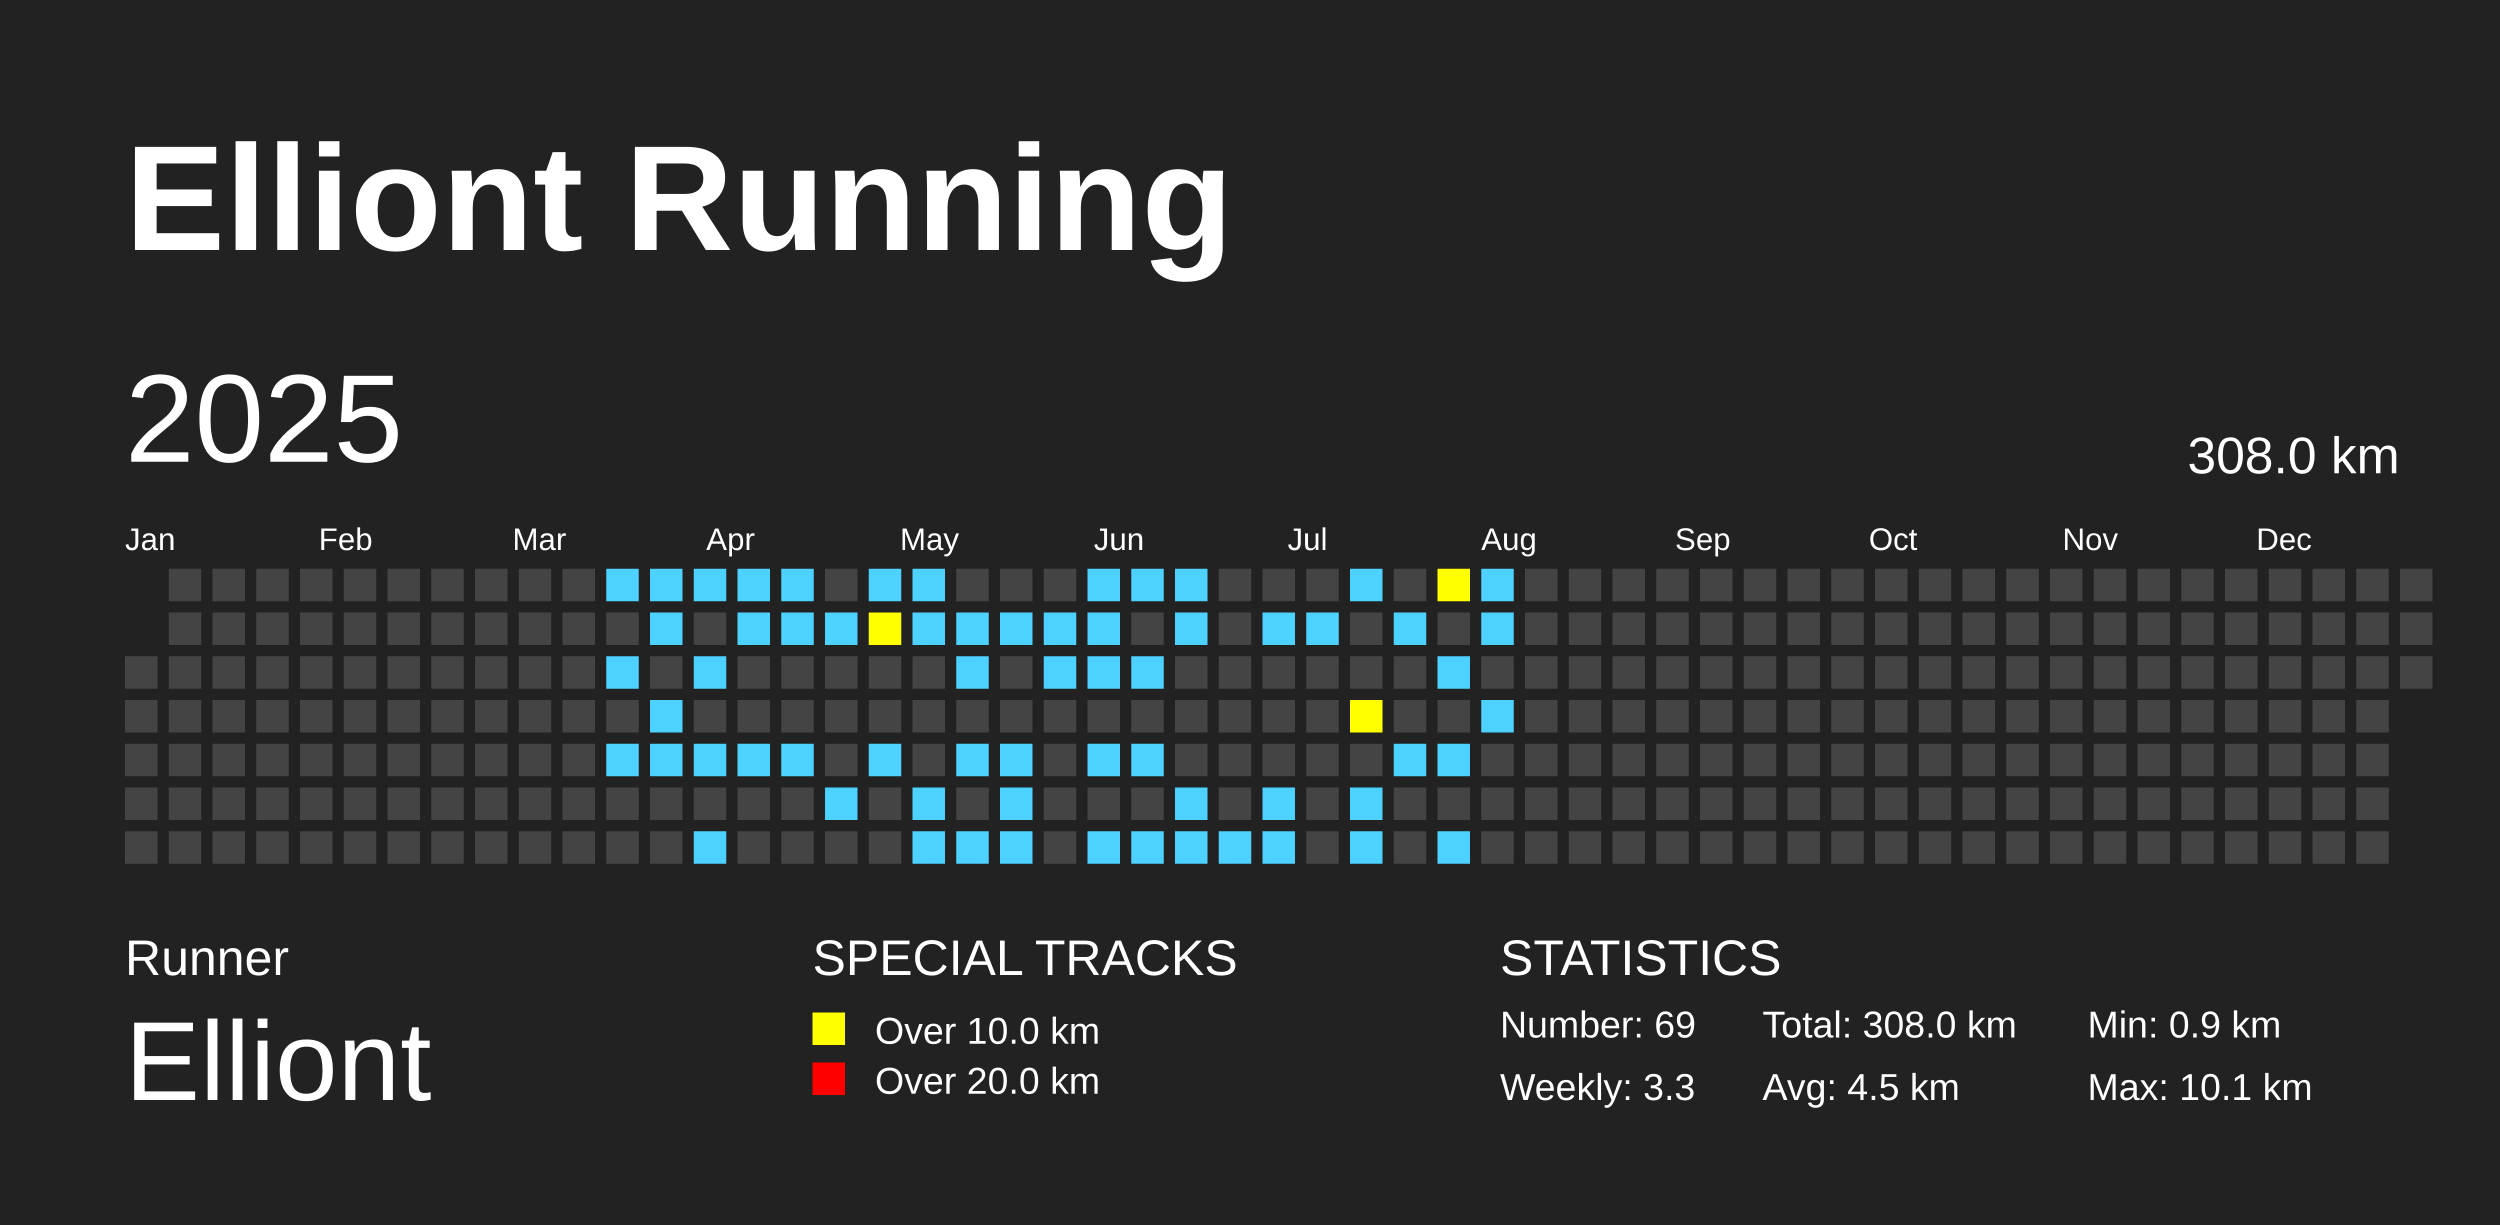
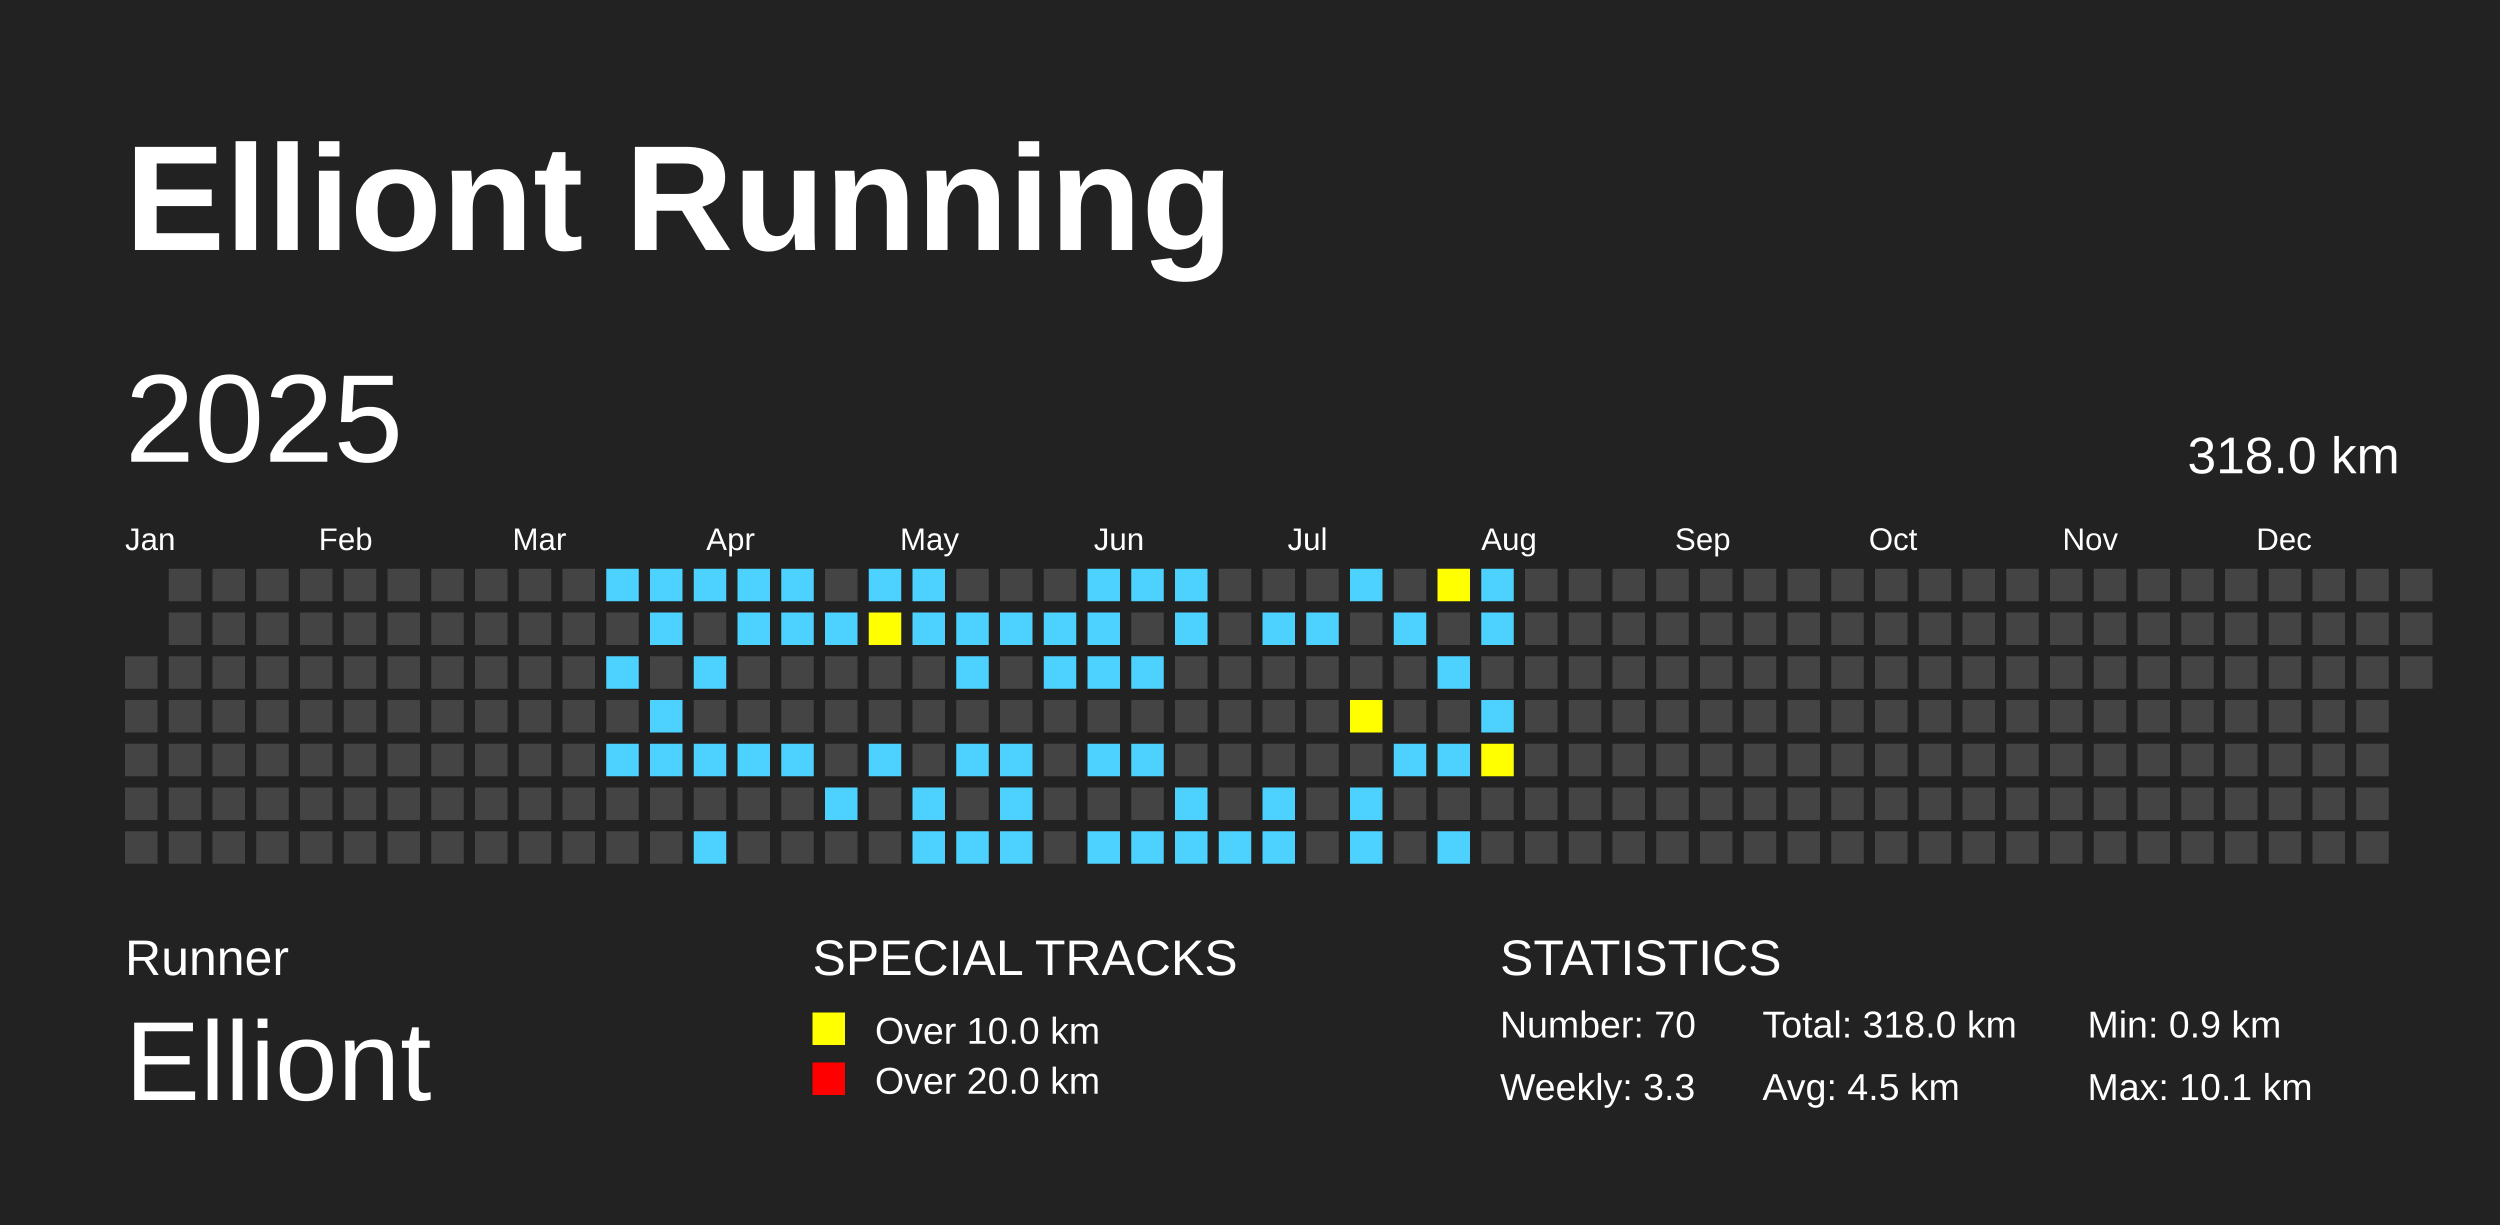
<svg xmlns="http://www.w3.org/2000/svg" baseProfile="full" height="98mm" version="1.1" viewBox="0,0,200,98" width="200mm">
  <defs />
  <rect fill="#222222" height="98" width="200" x="0" y="0" />
  <text fill="#FFFFFF" style="font-size:12px; font-family:Arial; font-weight:bold;" x="10" y="20">Elliont Running</text>
  <text fill="#FFFFFF" style="font-size:4px; font-family:Arial" x="10" y="78">Runner</text>
  <text fill="#FFFFFF" style="font-size:9px; font-family:Arial" x="10" y="88">Elliont</text>
  <text fill="#FFFFFF" style="font-size:4px; font-family:Arial" x="65" y="78">SPECIAL TRACKS</text>
  <rect fill="yellow" height="2.6" width="2.6" x="65" y="81" />
  <text fill="#FFFFFF" style="font-size:3px; font-family:Arial" x="70" y="83.5">Over 10.0 km</text>
  <rect fill="red" height="2.6" width="2.6" x="65" y="85" />
  <text fill="#FFFFFF" style="font-size:3px; font-family:Arial" x="70" y="87.5">Over 20.0 km</text>
  <text fill="#FFFFFF" style="font-size:4px; font-family:Arial" x="120" y="78">STATISTICS</text>
-   <text fill="#FFFFFF" style="font-size:3px; font-family:Arial" x="120" y="83">Number: 69</text>
+   <text fill="#FFFFFF" style="font-size:3px; font-family:Arial" x="120" y="83">Number: 70</text>
  <text fill="#FFFFFF" style="font-size:3px; font-family:Arial" x="120" y="88">Weekly: 3.3</text>
-   <text fill="#FFFFFF" style="font-size:3px; font-family:Arial" x="141" y="83">Total: 308.0 km</text>
+   <text fill="#FFFFFF" style="font-size:3px; font-family:Arial" x="141" y="83">Total: 318.0 km</text>
  <text fill="#FFFFFF" style="font-size:3px; font-family:Arial" x="141" y="88">Avg: 4.5 km</text>
  <text fill="#FFFFFF" style="font-size:3px; font-family:Arial" x="167" y="83">Min: 0.9 km</text>
  <text fill="#FFFFFF" style="font-size:3px; font-family:Arial" x="167" y="88">Max: 10.1 km</text>
  <text dominant-baseline="hanging" fill="#FFFFFF" style="font-size:10.0px; font-family:Arial;" x="10" y="30">2025</text>
-   <text dominant-baseline="hanging" fill="#FFFFFF" style="font-size:4.125px; font-family:Arial;" x="175" y="35">308.0 km</text>
+   <text dominant-baseline="hanging" fill="#FFFFFF" style="font-size:4.125px; font-family:Arial;" x="175" y="35">318.0 km</text>
  <text fill="#FFFFFF" style="font-size:2.5px; font-family:Arial" x="10.0" y="44">Jan</text>
  <text fill="#FFFFFF" style="font-size:2.5px; font-family:Arial" x="25.5" y="44">Feb</text>
  <text fill="#FFFFFF" style="font-size:2.5px; font-family:Arial" x="41.0" y="44">Mar</text>
  <text fill="#FFFFFF" style="font-size:2.5px; font-family:Arial" x="56.5" y="44">Apr</text>
  <text fill="#FFFFFF" style="font-size:2.5px; font-family:Arial" x="72.0" y="44">May</text>
  <text fill="#FFFFFF" style="font-size:2.5px; font-family:Arial" x="87.5" y="44">Jun</text>
  <text fill="#FFFFFF" style="font-size:2.5px; font-family:Arial" x="103.0" y="44">Jul</text>
  <text fill="#FFFFFF" style="font-size:2.5px; font-family:Arial" x="118.5" y="44">Aug</text>
  <text fill="#FFFFFF" style="font-size:2.5px; font-family:Arial" x="134.0" y="44">Sep</text>
  <text fill="#FFFFFF" style="font-size:2.5px; font-family:Arial" x="149.5" y="44">Oct</text>
  <text fill="#FFFFFF" style="font-size:2.5px; font-family:Arial" x="165.0" y="44">Nov</text>
  <text fill="#FFFFFF" style="font-size:2.5px; font-family:Arial" x="180.5" y="44">Dec</text>
  <rect fill="#444444" height="2.6" width="2.6" x="10.0" y="52.5" />
  <rect fill="#444444" height="2.6" width="2.6" x="10.0" y="56.0" />
  <rect fill="#444444" height="2.6" width="2.6" x="10.0" y="59.5" />
  <rect fill="#444444" height="2.6" width="2.6" x="10.0" y="63.0" />
  <rect fill="#444444" height="2.6" width="2.6" x="10.0" y="66.5" />
  <rect fill="#444444" height="2.6" width="2.6" x="13.5" y="45.5" />
  <rect fill="#444444" height="2.6" width="2.6" x="13.5" y="49.0" />
  <rect fill="#444444" height="2.6" width="2.6" x="13.5" y="52.5" />
  <rect fill="#444444" height="2.6" width="2.6" x="13.5" y="56.0" />
  <rect fill="#444444" height="2.6" width="2.6" x="13.5" y="59.5" />
  <rect fill="#444444" height="2.6" width="2.6" x="13.5" y="63.0" />
  <rect fill="#444444" height="2.6" width="2.6" x="13.5" y="66.5" />
  <rect fill="#444444" height="2.6" width="2.6" x="17.0" y="45.5" />
  <rect fill="#444444" height="2.6" width="2.6" x="17.0" y="49.0" />
  <rect fill="#444444" height="2.6" width="2.6" x="17.0" y="52.5" />
  <rect fill="#444444" height="2.6" width="2.6" x="17.0" y="56.0" />
  <rect fill="#444444" height="2.6" width="2.6" x="17.0" y="59.5" />
  <rect fill="#444444" height="2.6" width="2.6" x="17.0" y="63.0" />
  <rect fill="#444444" height="2.6" width="2.6" x="17.0" y="66.5" />
  <rect fill="#444444" height="2.6" width="2.6" x="20.5" y="45.5" />
  <rect fill="#444444" height="2.6" width="2.6" x="20.5" y="49.0" />
  <rect fill="#444444" height="2.6" width="2.6" x="20.5" y="52.5" />
  <rect fill="#444444" height="2.6" width="2.6" x="20.5" y="56.0" />
  <rect fill="#444444" height="2.6" width="2.6" x="20.5" y="59.5" />
  <rect fill="#444444" height="2.6" width="2.6" x="20.5" y="63.0" />
  <rect fill="#444444" height="2.6" width="2.6" x="20.5" y="66.5" />
  <rect fill="#444444" height="2.6" width="2.6" x="24.0" y="45.5" />
  <rect fill="#444444" height="2.6" width="2.6" x="24.0" y="49.0" />
  <rect fill="#444444" height="2.6" width="2.6" x="24.0" y="52.5" />
  <rect fill="#444444" height="2.6" width="2.6" x="24.0" y="56.0" />
  <rect fill="#444444" height="2.6" width="2.6" x="24.0" y="59.5" />
  <rect fill="#444444" height="2.6" width="2.6" x="24.0" y="63.0" />
  <rect fill="#444444" height="2.6" width="2.6" x="24.0" y="66.5" />
  <rect fill="#444444" height="2.6" width="2.6" x="27.5" y="45.5" />
  <rect fill="#444444" height="2.6" width="2.6" x="27.5" y="49.0" />
  <rect fill="#444444" height="2.6" width="2.6" x="27.5" y="52.5" />
  <rect fill="#444444" height="2.6" width="2.6" x="27.5" y="56.0" />
  <rect fill="#444444" height="2.6" width="2.6" x="27.5" y="59.5" />
  <rect fill="#444444" height="2.6" width="2.6" x="27.5" y="63.0" />
  <rect fill="#444444" height="2.6" width="2.6" x="27.5" y="66.5" />
  <rect fill="#444444" height="2.6" width="2.6" x="31.0" y="45.5" />
  <rect fill="#444444" height="2.6" width="2.6" x="31.0" y="49.0" />
  <rect fill="#444444" height="2.6" width="2.6" x="31.0" y="52.5" />
  <rect fill="#444444" height="2.6" width="2.6" x="31.0" y="56.0" />
  <rect fill="#444444" height="2.6" width="2.6" x="31.0" y="59.5" />
  <rect fill="#444444" height="2.6" width="2.6" x="31.0" y="63.0" />
  <rect fill="#444444" height="2.6" width="2.6" x="31.0" y="66.5" />
  <rect fill="#444444" height="2.6" width="2.6" x="34.5" y="45.5" />
  <rect fill="#444444" height="2.6" width="2.6" x="34.5" y="49.0" />
  <rect fill="#444444" height="2.6" width="2.6" x="34.5" y="52.5" />
  <rect fill="#444444" height="2.6" width="2.6" x="34.5" y="56.0" />
  <rect fill="#444444" height="2.6" width="2.6" x="34.5" y="59.5" />
  <rect fill="#444444" height="2.6" width="2.6" x="34.5" y="63.0" />
  <rect fill="#444444" height="2.6" width="2.6" x="34.5" y="66.5" />
  <rect fill="#444444" height="2.6" width="2.6" x="38.0" y="45.5" />
  <rect fill="#444444" height="2.6" width="2.6" x="38.0" y="49.0" />
  <rect fill="#444444" height="2.6" width="2.6" x="38.0" y="52.5" />
  <rect fill="#444444" height="2.6" width="2.6" x="38.0" y="56.0" />
  <rect fill="#444444" height="2.6" width="2.6" x="38.0" y="59.5" />
  <rect fill="#444444" height="2.6" width="2.6" x="38.0" y="63.0" />
  <rect fill="#444444" height="2.6" width="2.6" x="38.0" y="66.5" />
  <rect fill="#444444" height="2.6" width="2.6" x="41.5" y="45.5" />
  <rect fill="#444444" height="2.6" width="2.6" x="41.5" y="49.0" />
  <rect fill="#444444" height="2.6" width="2.6" x="41.5" y="52.5" />
  <rect fill="#444444" height="2.6" width="2.6" x="41.5" y="56.0" />
  <rect fill="#444444" height="2.6" width="2.6" x="41.5" y="59.5" />
  <rect fill="#444444" height="2.6" width="2.6" x="41.5" y="63.0" />
  <rect fill="#444444" height="2.6" width="2.6" x="41.5" y="66.5" />
  <rect fill="#444444" height="2.6" width="2.6" x="45.0" y="45.5" />
  <rect fill="#444444" height="2.6" width="2.6" x="45.0" y="49.0" />
  <rect fill="#444444" height="2.6" width="2.6" x="45.0" y="52.5" />
  <rect fill="#444444" height="2.6" width="2.6" x="45.0" y="56.0" />
  <rect fill="#444444" height="2.6" width="2.6" x="45.0" y="59.5" />
  <rect fill="#444444" height="2.6" width="2.6" x="45.0" y="63.0" />
  <rect fill="#444444" height="2.6" width="2.6" x="45.0" y="66.5" />
  <rect fill="#4DD2FF" height="2.6" width="2.6" x="48.5" y="45.5" />
  <rect fill="#444444" height="2.6" width="2.6" x="48.5" y="49.0" />
  <rect fill="#4DD2FF" height="2.6" width="2.6" x="48.5" y="52.5" />
  <rect fill="#444444" height="2.6" width="2.6" x="48.5" y="56.0" />
  <rect fill="#4DD2FF" height="2.6" width="2.6" x="48.5" y="59.5" />
  <rect fill="#444444" height="2.6" width="2.6" x="48.5" y="63.0" />
  <rect fill="#444444" height="2.6" width="2.6" x="48.5" y="66.5" />
  <rect fill="#4DD2FF" height="2.6" width="2.6" x="52.0" y="45.5" />
  <rect fill="#4DD2FF" height="2.6" width="2.6" x="52.0" y="49.0" />
  <rect fill="#444444" height="2.6" width="2.6" x="52.0" y="52.5" />
  <rect fill="#4DD2FF" height="2.6" width="2.6" x="52.0" y="56.0" />
  <rect fill="#4DD2FF" height="2.6" width="2.6" x="52.0" y="59.5" />
  <rect fill="#444444" height="2.6" width="2.6" x="52.0" y="63.0" />
  <rect fill="#444444" height="2.6" width="2.6" x="52.0" y="66.5" />
  <rect fill="#4DD2FF" height="2.6" width="2.6" x="55.5" y="45.5" />
  <rect fill="#444444" height="2.6" width="2.6" x="55.5" y="49.0" />
  <rect fill="#4DD2FF" height="2.6" width="2.6" x="55.5" y="52.5" />
  <rect fill="#444444" height="2.6" width="2.6" x="55.5" y="56.0" />
  <rect fill="#4DD2FF" height="2.6" width="2.6" x="55.5" y="59.5" />
  <rect fill="#444444" height="2.6" width="2.6" x="55.5" y="63.0" />
  <rect fill="#4DD2FF" height="2.6" width="2.6" x="55.5" y="66.5" />
  <rect fill="#4DD2FF" height="2.6" width="2.6" x="59.0" y="45.5" />
  <rect fill="#4DD2FF" height="2.6" width="2.6" x="59.0" y="49.0" />
  <rect fill="#444444" height="2.6" width="2.6" x="59.0" y="52.5" />
  <rect fill="#444444" height="2.6" width="2.6" x="59.0" y="56.0" />
  <rect fill="#4DD2FF" height="2.6" width="2.6" x="59.0" y="59.5" />
  <rect fill="#444444" height="2.6" width="2.6" x="59.0" y="63.0" />
  <rect fill="#444444" height="2.6" width="2.6" x="59.0" y="66.5" />
  <rect fill="#4DD2FF" height="2.6" width="2.6" x="62.5" y="45.5" />
  <rect fill="#4DD2FF" height="2.6" width="2.6" x="62.5" y="49.0" />
  <rect fill="#444444" height="2.6" width="2.6" x="62.5" y="52.5" />
  <rect fill="#444444" height="2.6" width="2.6" x="62.5" y="56.0" />
  <rect fill="#4DD2FF" height="2.6" width="2.6" x="62.5" y="59.5" />
  <rect fill="#444444" height="2.6" width="2.6" x="62.5" y="63.0" />
  <rect fill="#444444" height="2.6" width="2.6" x="62.5" y="66.5" />
  <rect fill="#444444" height="2.6" width="2.6" x="66.0" y="45.5" />
  <rect fill="#4DD2FF" height="2.6" width="2.6" x="66.0" y="49.0" />
  <rect fill="#444444" height="2.6" width="2.6" x="66.0" y="52.5" />
  <rect fill="#444444" height="2.6" width="2.6" x="66.0" y="56.0" />
  <rect fill="#444444" height="2.6" width="2.6" x="66.0" y="59.5" />
  <rect fill="#4DD2FF" height="2.6" width="2.6" x="66.0" y="63.0" />
  <rect fill="#444444" height="2.6" width="2.6" x="66.0" y="66.5" />
  <rect fill="#4DD2FF" height="2.6" width="2.6" x="69.5" y="45.5" />
  <rect fill="yellow" height="2.6" width="2.6" x="69.5" y="49.0" />
  <rect fill="#444444" height="2.6" width="2.6" x="69.5" y="52.5" />
  <rect fill="#444444" height="2.6" width="2.6" x="69.5" y="56.0" />
  <rect fill="#4DD2FF" height="2.6" width="2.6" x="69.5" y="59.5" />
  <rect fill="#444444" height="2.6" width="2.6" x="69.5" y="63.0" />
  <rect fill="#444444" height="2.6" width="2.6" x="69.5" y="66.5" />
  <rect fill="#4DD2FF" height="2.6" width="2.6" x="73.0" y="45.5" />
  <rect fill="#4DD2FF" height="2.6" width="2.6" x="73.0" y="49.0" />
  <rect fill="#444444" height="2.6" width="2.6" x="73.0" y="52.5" />
  <rect fill="#444444" height="2.6" width="2.6" x="73.0" y="56.0" />
  <rect fill="#444444" height="2.6" width="2.6" x="73.0" y="59.5" />
  <rect fill="#4DD2FF" height="2.6" width="2.6" x="73.0" y="63.0" />
  <rect fill="#4DD2FF" height="2.6" width="2.6" x="73.0" y="66.5" />
  <rect fill="#444444" height="2.6" width="2.6" x="76.5" y="45.5" />
  <rect fill="#4DD2FF" height="2.6" width="2.6" x="76.5" y="49.0" />
  <rect fill="#4DD2FF" height="2.6" width="2.6" x="76.5" y="52.5" />
  <rect fill="#444444" height="2.6" width="2.6" x="76.5" y="56.0" />
  <rect fill="#4DD2FF" height="2.6" width="2.6" x="76.5" y="59.5" />
  <rect fill="#444444" height="2.6" width="2.6" x="76.5" y="63.0" />
  <rect fill="#4DD2FF" height="2.6" width="2.6" x="76.5" y="66.5" />
  <rect fill="#444444" height="2.6" width="2.6" x="80.0" y="45.5" />
  <rect fill="#4DD2FF" height="2.6" width="2.6" x="80.0" y="49.0" />
  <rect fill="#444444" height="2.6" width="2.6" x="80.0" y="52.5" />
  <rect fill="#444444" height="2.6" width="2.6" x="80.0" y="56.0" />
  <rect fill="#4DD2FF" height="2.6" width="2.6" x="80.0" y="59.5" />
  <rect fill="#4DD2FF" height="2.6" width="2.6" x="80.0" y="63.0" />
  <rect fill="#4DD2FF" height="2.6" width="2.6" x="80.0" y="66.5" />
  <rect fill="#444444" height="2.6" width="2.6" x="83.5" y="45.5" />
  <rect fill="#4DD2FF" height="2.6" width="2.6" x="83.5" y="49.0" />
  <rect fill="#4DD2FF" height="2.6" width="2.6" x="83.5" y="52.5" />
  <rect fill="#444444" height="2.6" width="2.6" x="83.5" y="56.0" />
  <rect fill="#444444" height="2.6" width="2.6" x="83.5" y="59.5" />
  <rect fill="#444444" height="2.6" width="2.6" x="83.5" y="63.0" />
  <rect fill="#444444" height="2.6" width="2.6" x="83.5" y="66.5" />
  <rect fill="#4DD2FF" height="2.6" width="2.6" x="87.0" y="45.5" />
  <rect fill="#4DD2FF" height="2.6" width="2.6" x="87.0" y="49.0" />
  <rect fill="#4DD2FF" height="2.6" width="2.6" x="87.0" y="52.5" />
  <rect fill="#444444" height="2.6" width="2.6" x="87.0" y="56.0" />
  <rect fill="#4DD2FF" height="2.6" width="2.6" x="87.0" y="59.5" />
  <rect fill="#444444" height="2.6" width="2.6" x="87.0" y="63.0" />
  <rect fill="#4DD2FF" height="2.6" width="2.6" x="87.0" y="66.5" />
  <rect fill="#4DD2FF" height="2.6" width="2.6" x="90.5" y="45.5" />
  <rect fill="#444444" height="2.6" width="2.6" x="90.5" y="49.0" />
  <rect fill="#4DD2FF" height="2.6" width="2.6" x="90.5" y="52.5" />
  <rect fill="#444444" height="2.6" width="2.6" x="90.5" y="56.0" />
  <rect fill="#4DD2FF" height="2.6" width="2.6" x="90.5" y="59.5" />
  <rect fill="#444444" height="2.6" width="2.6" x="90.5" y="63.0" />
  <rect fill="#4DD2FF" height="2.6" width="2.6" x="90.5" y="66.5" />
  <rect fill="#4DD2FF" height="2.6" width="2.6" x="94.0" y="45.5" />
  <rect fill="#4DD2FF" height="2.6" width="2.6" x="94.0" y="49.0" />
  <rect fill="#444444" height="2.6" width="2.6" x="94.0" y="52.5" />
  <rect fill="#444444" height="2.6" width="2.6" x="94.0" y="56.0" />
  <rect fill="#444444" height="2.6" width="2.6" x="94.0" y="59.5" />
  <rect fill="#4DD2FF" height="2.6" width="2.6" x="94.0" y="63.0" />
  <rect fill="#4DD2FF" height="2.6" width="2.6" x="94.0" y="66.5" />
  <rect fill="#444444" height="2.6" width="2.6" x="97.5" y="45.5" />
  <rect fill="#444444" height="2.6" width="2.6" x="97.5" y="49.0" />
  <rect fill="#444444" height="2.6" width="2.6" x="97.5" y="52.5" />
  <rect fill="#444444" height="2.6" width="2.6" x="97.5" y="56.0" />
  <rect fill="#444444" height="2.6" width="2.6" x="97.5" y="59.5" />
  <rect fill="#444444" height="2.6" width="2.6" x="97.5" y="63.0" />
  <rect fill="#4DD2FF" height="2.6" width="2.6" x="97.5" y="66.5" />
  <rect fill="#444444" height="2.6" width="2.6" x="101.0" y="45.5" />
  <rect fill="#4DD2FF" height="2.6" width="2.6" x="101.0" y="49.0" />
  <rect fill="#444444" height="2.6" width="2.6" x="101.0" y="52.5" />
  <rect fill="#444444" height="2.6" width="2.6" x="101.0" y="56.0" />
  <rect fill="#444444" height="2.6" width="2.6" x="101.0" y="59.5" />
  <rect fill="#4DD2FF" height="2.6" width="2.6" x="101.0" y="63.0" />
  <rect fill="#4DD2FF" height="2.6" width="2.6" x="101.0" y="66.5" />
  <rect fill="#444444" height="2.6" width="2.6" x="104.5" y="45.5" />
  <rect fill="#4DD2FF" height="2.6" width="2.6" x="104.5" y="49.0" />
  <rect fill="#444444" height="2.6" width="2.6" x="104.5" y="52.5" />
  <rect fill="#444444" height="2.6" width="2.6" x="104.5" y="56.0" />
  <rect fill="#444444" height="2.6" width="2.6" x="104.5" y="59.5" />
  <rect fill="#444444" height="2.6" width="2.6" x="104.5" y="63.0" />
  <rect fill="#444444" height="2.6" width="2.6" x="104.5" y="66.5" />
  <rect fill="#4DD2FF" height="2.6" width="2.6" x="108.0" y="45.5" />
  <rect fill="#444444" height="2.6" width="2.6" x="108.0" y="49.0" />
  <rect fill="#444444" height="2.6" width="2.6" x="108.0" y="52.5" />
  <rect fill="yellow" height="2.6" width="2.6" x="108.0" y="56.0" />
  <rect fill="#444444" height="2.6" width="2.6" x="108.0" y="59.5" />
  <rect fill="#4DD2FF" height="2.6" width="2.6" x="108.0" y="63.0" />
  <rect fill="#4DD2FF" height="2.6" width="2.6" x="108.0" y="66.5" />
  <rect fill="#444444" height="2.6" width="2.6" x="111.5" y="45.5" />
  <rect fill="#4DD2FF" height="2.6" width="2.6" x="111.5" y="49.0" />
  <rect fill="#444444" height="2.6" width="2.6" x="111.5" y="52.5" />
  <rect fill="#444444" height="2.6" width="2.6" x="111.5" y="56.0" />
  <rect fill="#4DD2FF" height="2.6" width="2.6" x="111.5" y="59.5" />
  <rect fill="#444444" height="2.6" width="2.6" x="111.5" y="63.0" />
  <rect fill="#444444" height="2.6" width="2.6" x="111.5" y="66.5" />
  <rect fill="yellow" height="2.6" width="2.6" x="115.0" y="45.5" />
  <rect fill="#444444" height="2.6" width="2.6" x="115.0" y="49.0" />
  <rect fill="#4DD2FF" height="2.6" width="2.6" x="115.0" y="52.5" />
  <rect fill="#444444" height="2.6" width="2.6" x="115.0" y="56.0" />
  <rect fill="#4DD2FF" height="2.6" width="2.6" x="115.0" y="59.5" />
  <rect fill="#444444" height="2.6" width="2.6" x="115.0" y="63.0" />
  <rect fill="#4DD2FF" height="2.6" width="2.6" x="115.0" y="66.5" />
  <rect fill="#4DD2FF" height="2.6" width="2.6" x="118.5" y="45.5" />
  <rect fill="#4DD2FF" height="2.6" width="2.6" x="118.5" y="49.0" />
  <rect fill="#444444" height="2.6" width="2.6" x="118.5" y="52.5" />
  <rect fill="#4DD2FF" height="2.6" width="2.6" x="118.5" y="56.0" />
-   <rect fill="#444444" height="2.6" width="2.6" x="118.5" y="59.5" />
+   <rect fill="yellow" height="2.6" width="2.6" x="118.5" y="59.5" />
  <rect fill="#444444" height="2.6" width="2.6" x="118.5" y="63.0" />
  <rect fill="#444444" height="2.6" width="2.6" x="118.5" y="66.5" />
  <rect fill="#444444" height="2.6" width="2.6" x="122.0" y="45.5" />
  <rect fill="#444444" height="2.6" width="2.6" x="122.0" y="49.0" />
  <rect fill="#444444" height="2.6" width="2.6" x="122.0" y="52.5" />
  <rect fill="#444444" height="2.6" width="2.6" x="122.0" y="56.0" />
  <rect fill="#444444" height="2.6" width="2.6" x="122.0" y="59.5" />
  <rect fill="#444444" height="2.6" width="2.6" x="122.0" y="63.0" />
  <rect fill="#444444" height="2.6" width="2.6" x="122.0" y="66.5" />
  <rect fill="#444444" height="2.6" width="2.6" x="125.5" y="45.5" />
  <rect fill="#444444" height="2.6" width="2.6" x="125.5" y="49.0" />
  <rect fill="#444444" height="2.6" width="2.6" x="125.5" y="52.5" />
  <rect fill="#444444" height="2.6" width="2.6" x="125.5" y="56.0" />
  <rect fill="#444444" height="2.6" width="2.6" x="125.5" y="59.5" />
  <rect fill="#444444" height="2.6" width="2.6" x="125.5" y="63.0" />
  <rect fill="#444444" height="2.6" width="2.6" x="125.5" y="66.5" />
  <rect fill="#444444" height="2.6" width="2.6" x="129.0" y="45.5" />
  <rect fill="#444444" height="2.6" width="2.6" x="129.0" y="49.0" />
  <rect fill="#444444" height="2.6" width="2.6" x="129.0" y="52.5" />
  <rect fill="#444444" height="2.6" width="2.6" x="129.0" y="56.0" />
  <rect fill="#444444" height="2.6" width="2.6" x="129.0" y="59.5" />
  <rect fill="#444444" height="2.6" width="2.6" x="129.0" y="63.0" />
  <rect fill="#444444" height="2.6" width="2.6" x="129.0" y="66.5" />
  <rect fill="#444444" height="2.6" width="2.6" x="132.5" y="45.5" />
  <rect fill="#444444" height="2.6" width="2.6" x="132.5" y="49.0" />
  <rect fill="#444444" height="2.6" width="2.6" x="132.5" y="52.5" />
  <rect fill="#444444" height="2.6" width="2.6" x="132.5" y="56.0" />
  <rect fill="#444444" height="2.6" width="2.6" x="132.5" y="59.5" />
  <rect fill="#444444" height="2.6" width="2.6" x="132.5" y="63.0" />
  <rect fill="#444444" height="2.6" width="2.6" x="132.5" y="66.5" />
  <rect fill="#444444" height="2.6" width="2.6" x="136.0" y="45.5" />
  <rect fill="#444444" height="2.6" width="2.6" x="136.0" y="49.0" />
  <rect fill="#444444" height="2.6" width="2.6" x="136.0" y="52.5" />
  <rect fill="#444444" height="2.6" width="2.6" x="136.0" y="56.0" />
  <rect fill="#444444" height="2.6" width="2.6" x="136.0" y="59.5" />
  <rect fill="#444444" height="2.6" width="2.6" x="136.0" y="63.0" />
  <rect fill="#444444" height="2.6" width="2.6" x="136.0" y="66.5" />
  <rect fill="#444444" height="2.6" width="2.6" x="139.5" y="45.5" />
  <rect fill="#444444" height="2.6" width="2.6" x="139.5" y="49.0" />
  <rect fill="#444444" height="2.6" width="2.6" x="139.5" y="52.5" />
  <rect fill="#444444" height="2.6" width="2.6" x="139.5" y="56.0" />
  <rect fill="#444444" height="2.6" width="2.6" x="139.5" y="59.5" />
  <rect fill="#444444" height="2.6" width="2.6" x="139.5" y="63.0" />
  <rect fill="#444444" height="2.6" width="2.6" x="139.5" y="66.5" />
  <rect fill="#444444" height="2.6" width="2.6" x="143.0" y="45.5" />
  <rect fill="#444444" height="2.6" width="2.6" x="143.0" y="49.0" />
  <rect fill="#444444" height="2.6" width="2.6" x="143.0" y="52.5" />
  <rect fill="#444444" height="2.6" width="2.6" x="143.0" y="56.0" />
  <rect fill="#444444" height="2.6" width="2.6" x="143.0" y="59.5" />
  <rect fill="#444444" height="2.6" width="2.6" x="143.0" y="63.0" />
  <rect fill="#444444" height="2.6" width="2.6" x="143.0" y="66.5" />
  <rect fill="#444444" height="2.6" width="2.6" x="146.5" y="45.5" />
  <rect fill="#444444" height="2.6" width="2.6" x="146.5" y="49.0" />
  <rect fill="#444444" height="2.6" width="2.6" x="146.5" y="52.5" />
  <rect fill="#444444" height="2.6" width="2.6" x="146.5" y="56.0" />
  <rect fill="#444444" height="2.6" width="2.6" x="146.5" y="59.5" />
  <rect fill="#444444" height="2.6" width="2.6" x="146.5" y="63.0" />
  <rect fill="#444444" height="2.6" width="2.6" x="146.5" y="66.5" />
  <rect fill="#444444" height="2.6" width="2.6" x="150.0" y="45.5" />
  <rect fill="#444444" height="2.6" width="2.6" x="150.0" y="49.0" />
  <rect fill="#444444" height="2.6" width="2.6" x="150.0" y="52.5" />
  <rect fill="#444444" height="2.6" width="2.6" x="150.0" y="56.0" />
  <rect fill="#444444" height="2.6" width="2.6" x="150.0" y="59.5" />
  <rect fill="#444444" height="2.6" width="2.6" x="150.0" y="63.0" />
  <rect fill="#444444" height="2.6" width="2.6" x="150.0" y="66.5" />
  <rect fill="#444444" height="2.6" width="2.6" x="153.5" y="45.5" />
  <rect fill="#444444" height="2.6" width="2.6" x="153.5" y="49.0" />
  <rect fill="#444444" height="2.6" width="2.6" x="153.5" y="52.5" />
  <rect fill="#444444" height="2.6" width="2.6" x="153.5" y="56.0" />
  <rect fill="#444444" height="2.6" width="2.6" x="153.5" y="59.5" />
  <rect fill="#444444" height="2.6" width="2.6" x="153.5" y="63.0" />
  <rect fill="#444444" height="2.6" width="2.6" x="153.5" y="66.5" />
  <rect fill="#444444" height="2.6" width="2.6" x="157.0" y="45.5" />
  <rect fill="#444444" height="2.6" width="2.6" x="157.0" y="49.0" />
  <rect fill="#444444" height="2.6" width="2.6" x="157.0" y="52.5" />
  <rect fill="#444444" height="2.6" width="2.6" x="157.0" y="56.0" />
  <rect fill="#444444" height="2.6" width="2.6" x="157.0" y="59.5" />
  <rect fill="#444444" height="2.6" width="2.6" x="157.0" y="63.0" />
  <rect fill="#444444" height="2.6" width="2.6" x="157.0" y="66.5" />
  <rect fill="#444444" height="2.6" width="2.6" x="160.5" y="45.5" />
  <rect fill="#444444" height="2.6" width="2.6" x="160.5" y="49.0" />
  <rect fill="#444444" height="2.6" width="2.6" x="160.5" y="52.5" />
  <rect fill="#444444" height="2.6" width="2.6" x="160.5" y="56.0" />
  <rect fill="#444444" height="2.6" width="2.6" x="160.5" y="59.5" />
  <rect fill="#444444" height="2.6" width="2.6" x="160.5" y="63.0" />
  <rect fill="#444444" height="2.6" width="2.6" x="160.5" y="66.5" />
  <rect fill="#444444" height="2.6" width="2.6" x="164.0" y="45.5" />
  <rect fill="#444444" height="2.6" width="2.6" x="164.0" y="49.0" />
  <rect fill="#444444" height="2.6" width="2.6" x="164.0" y="52.5" />
  <rect fill="#444444" height="2.6" width="2.6" x="164.0" y="56.0" />
  <rect fill="#444444" height="2.6" width="2.6" x="164.0" y="59.5" />
  <rect fill="#444444" height="2.6" width="2.6" x="164.0" y="63.0" />
  <rect fill="#444444" height="2.6" width="2.6" x="164.0" y="66.5" />
  <rect fill="#444444" height="2.6" width="2.6" x="167.5" y="45.5" />
  <rect fill="#444444" height="2.6" width="2.6" x="167.5" y="49.0" />
  <rect fill="#444444" height="2.6" width="2.6" x="167.5" y="52.5" />
  <rect fill="#444444" height="2.6" width="2.6" x="167.5" y="56.0" />
  <rect fill="#444444" height="2.6" width="2.6" x="167.5" y="59.5" />
  <rect fill="#444444" height="2.6" width="2.6" x="167.5" y="63.0" />
  <rect fill="#444444" height="2.6" width="2.6" x="167.5" y="66.5" />
  <rect fill="#444444" height="2.6" width="2.6" x="171.0" y="45.5" />
  <rect fill="#444444" height="2.6" width="2.6" x="171.0" y="49.0" />
  <rect fill="#444444" height="2.6" width="2.6" x="171.0" y="52.5" />
  <rect fill="#444444" height="2.6" width="2.6" x="171.0" y="56.0" />
  <rect fill="#444444" height="2.6" width="2.6" x="171.0" y="59.5" />
  <rect fill="#444444" height="2.6" width="2.6" x="171.0" y="63.0" />
  <rect fill="#444444" height="2.6" width="2.6" x="171.0" y="66.5" />
  <rect fill="#444444" height="2.6" width="2.6" x="174.5" y="45.5" />
  <rect fill="#444444" height="2.6" width="2.6" x="174.5" y="49.0" />
  <rect fill="#444444" height="2.6" width="2.6" x="174.5" y="52.5" />
  <rect fill="#444444" height="2.6" width="2.6" x="174.5" y="56.0" />
  <rect fill="#444444" height="2.6" width="2.6" x="174.5" y="59.5" />
  <rect fill="#444444" height="2.6" width="2.6" x="174.5" y="63.0" />
  <rect fill="#444444" height="2.6" width="2.6" x="174.5" y="66.5" />
  <rect fill="#444444" height="2.6" width="2.6" x="178.0" y="45.5" />
  <rect fill="#444444" height="2.6" width="2.6" x="178.0" y="49.0" />
  <rect fill="#444444" height="2.6" width="2.6" x="178.0" y="52.5" />
  <rect fill="#444444" height="2.6" width="2.6" x="178.0" y="56.0" />
  <rect fill="#444444" height="2.6" width="2.6" x="178.0" y="59.5" />
  <rect fill="#444444" height="2.6" width="2.6" x="178.0" y="63.0" />
  <rect fill="#444444" height="2.6" width="2.6" x="178.0" y="66.5" />
  <rect fill="#444444" height="2.6" width="2.6" x="181.5" y="45.5" />
  <rect fill="#444444" height="2.6" width="2.6" x="181.5" y="49.0" />
  <rect fill="#444444" height="2.6" width="2.6" x="181.5" y="52.5" />
  <rect fill="#444444" height="2.6" width="2.6" x="181.5" y="56.0" />
  <rect fill="#444444" height="2.6" width="2.6" x="181.5" y="59.5" />
  <rect fill="#444444" height="2.6" width="2.6" x="181.5" y="63.0" />
  <rect fill="#444444" height="2.6" width="2.6" x="181.5" y="66.5" />
  <rect fill="#444444" height="2.6" width="2.6" x="185.0" y="45.5" />
  <rect fill="#444444" height="2.6" width="2.6" x="185.0" y="49.0" />
  <rect fill="#444444" height="2.6" width="2.6" x="185.0" y="52.5" />
  <rect fill="#444444" height="2.6" width="2.6" x="185.0" y="56.0" />
  <rect fill="#444444" height="2.6" width="2.6" x="185.0" y="59.5" />
  <rect fill="#444444" height="2.6" width="2.6" x="185.0" y="63.0" />
  <rect fill="#444444" height="2.6" width="2.6" x="185.0" y="66.5" />
  <rect fill="#444444" height="2.6" width="2.6" x="188.5" y="45.5" />
  <rect fill="#444444" height="2.6" width="2.6" x="188.5" y="49.0" />
  <rect fill="#444444" height="2.6" width="2.6" x="188.5" y="52.5" />
  <rect fill="#444444" height="2.6" width="2.6" x="188.5" y="56.0" />
  <rect fill="#444444" height="2.6" width="2.6" x="188.5" y="59.5" />
  <rect fill="#444444" height="2.6" width="2.6" x="188.5" y="63.0" />
  <rect fill="#444444" height="2.6" width="2.6" x="188.5" y="66.5" />
  <rect fill="#444444" height="2.6" width="2.6" x="192.0" y="45.5" />
  <rect fill="#444444" height="2.6" width="2.6" x="192.0" y="49.0" />
  <rect fill="#444444" height="2.6" width="2.6" x="192.0" y="52.5" />
</svg>
